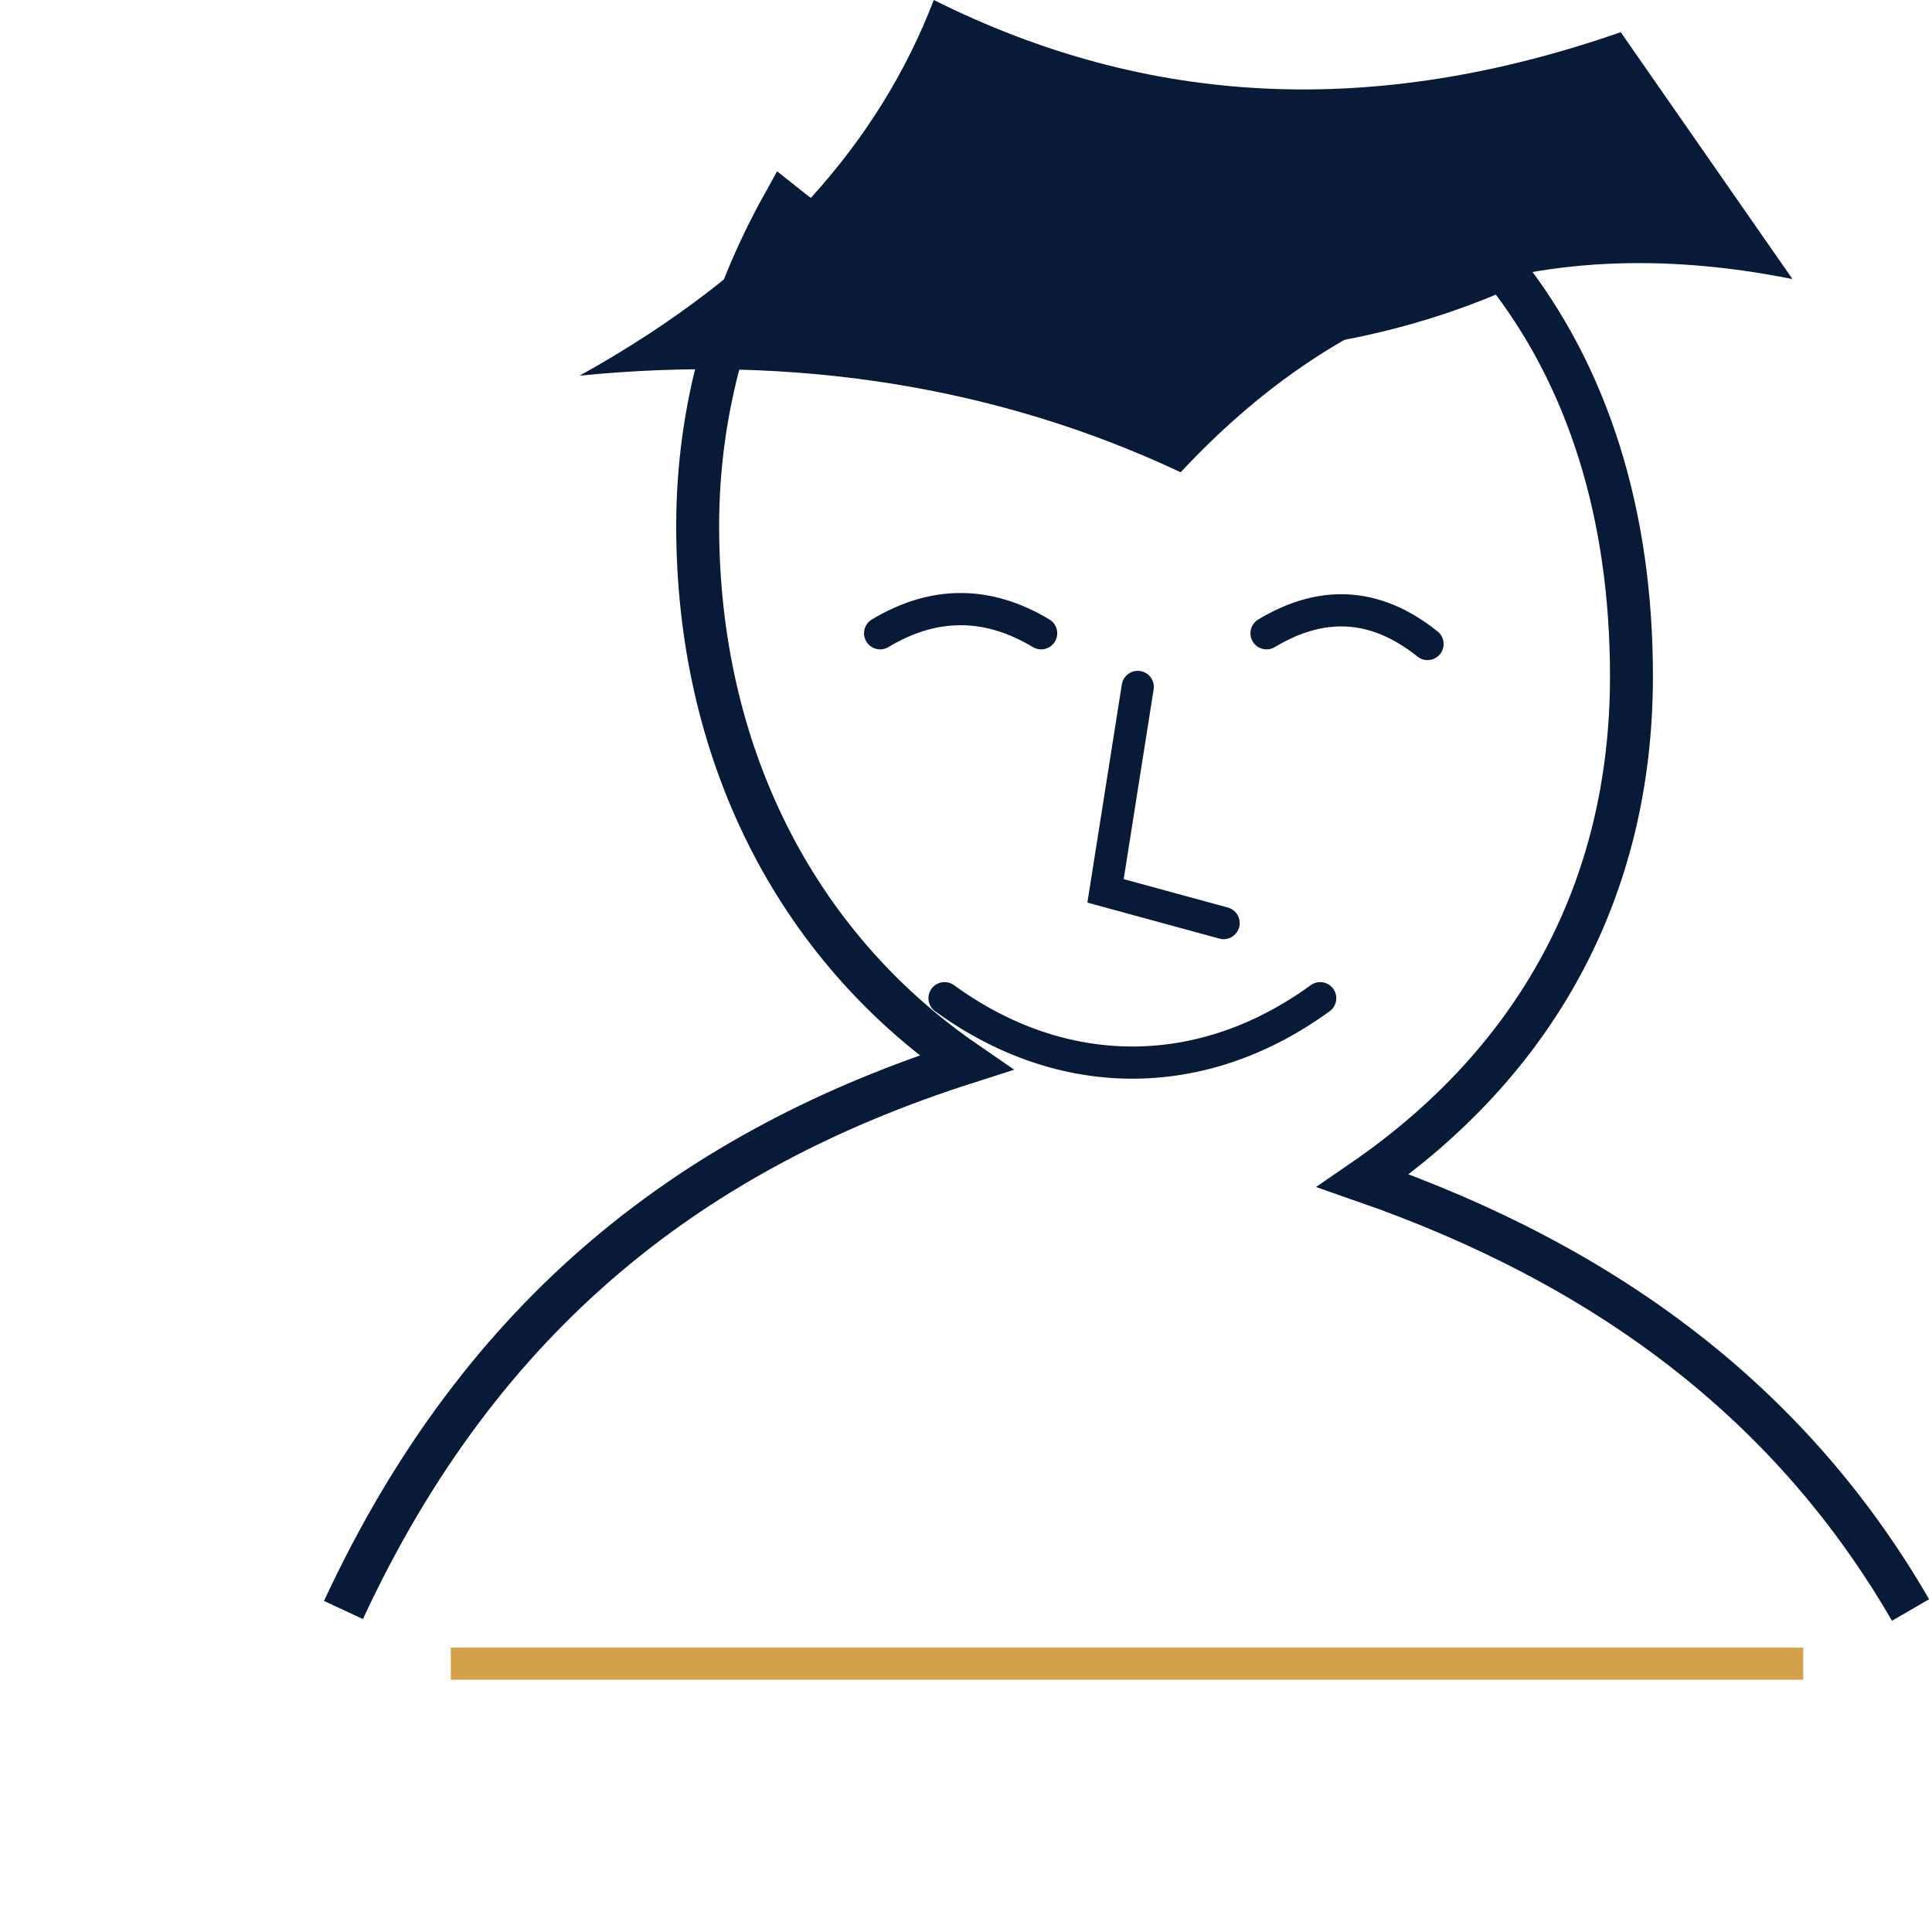
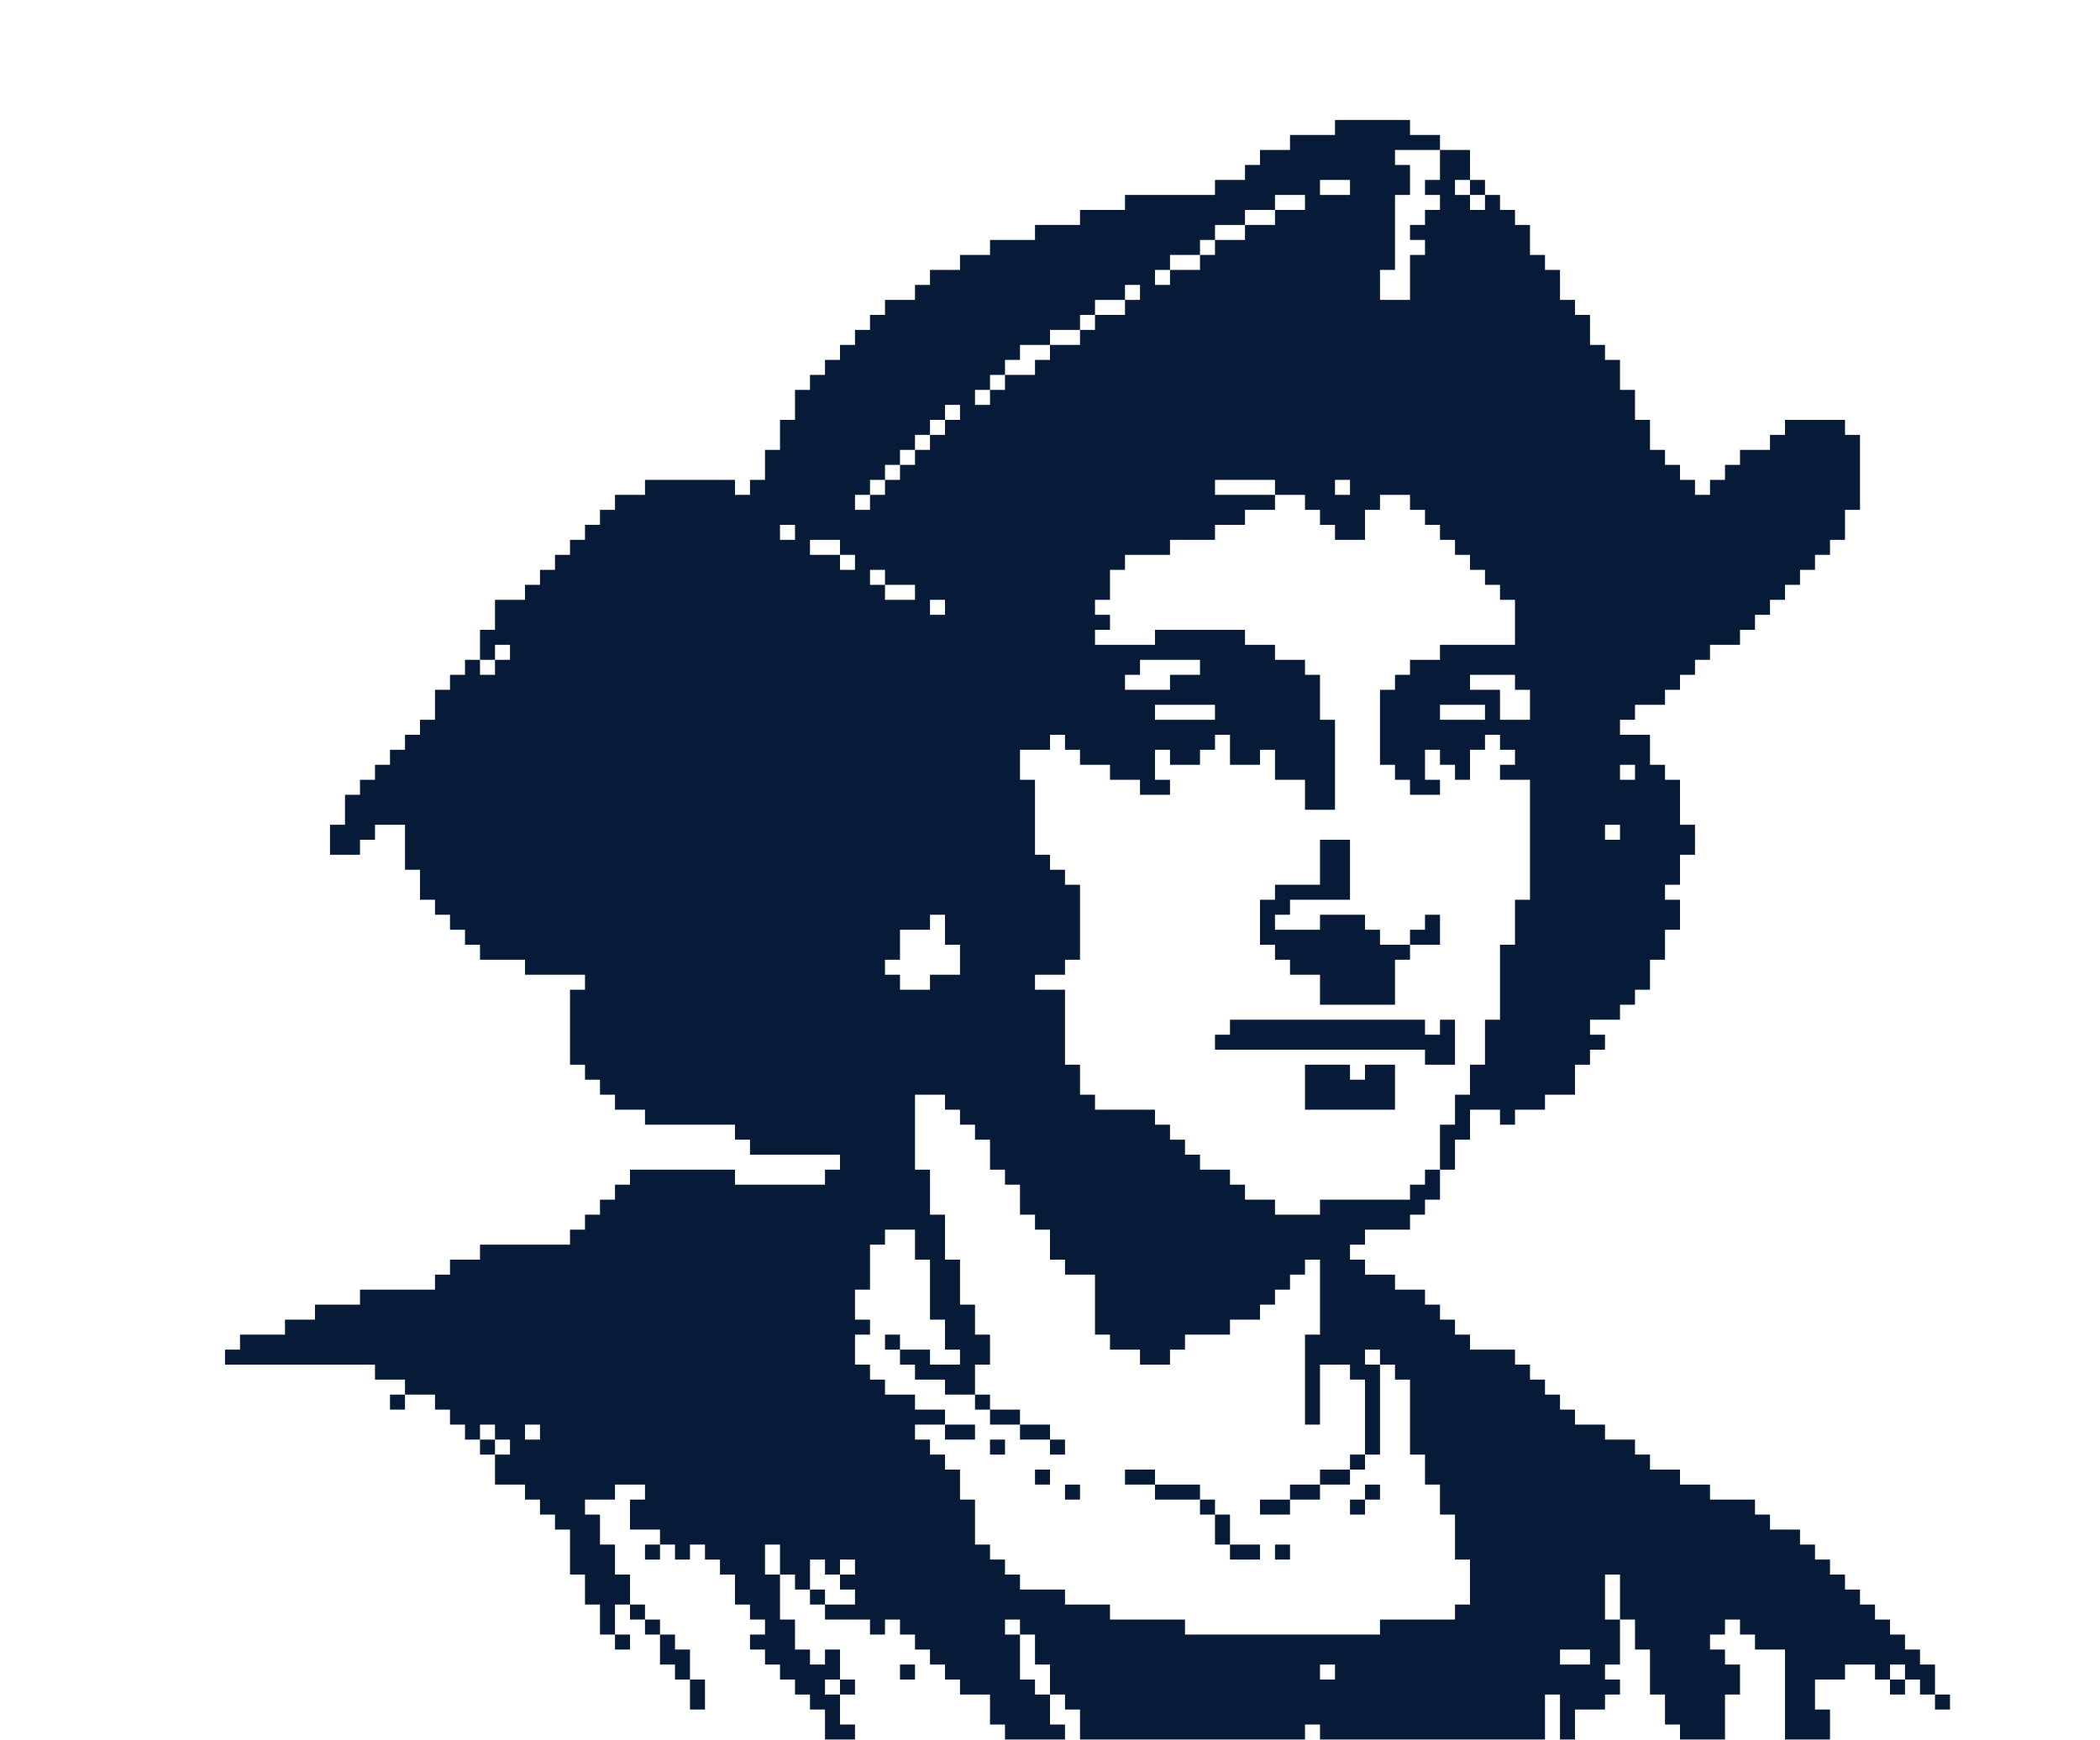
- <svg xmlns="http://www.w3.org/2000/svg" viewBox="0 0 180 180" role="img" aria-label="Tongjun Metal Tech logo placeholder">
-   <rect width="180" height="180" fill="none" />
-   <path d="M32 150c13-28 33-43 58-51-16-11-25-29-25-50 0-11 3-21 8-30 10 8 23 12 38 12 10 0 20-2 29-6 8 10 12 23 12 38 0 20-9 36-25 47 23 8 40 21 51 40" fill="none" stroke="#071a37" stroke-width="4" />
-   <path d="M54 35c18-10 28-22 33-35 20 10 41 11 64 3l16 23c-25-5-43 3-57 18-17-8-36-11-56-9Z" fill="#071a37" />
-   <path d="M82 59c5-3 10-3 15 0m21 0c5-3 10-3 15 1M106 64l-3 19 11 3M88 93c11 8 24 8 35 0" fill="none" stroke="#071a37" stroke-width="3" stroke-linecap="round" />
-   <path d="M42 155h126" stroke="#d3a24b" stroke-width="3" />
+ <svg xmlns="http://www.w3.org/2000/svg" viewBox="0 0 140 116" role="img" aria-label="Tongjun portrait mark">
+   <path d="M89 8h5v1h-5zM86 9h10v1h-10zM84 10h9v1h-9zM96 10h2v1h-2zM83 11h11v1h-11zM96 11h2v1h-2zM81 12h7v1h-7zM90 12h4v1h-4zM95 12h2v1h-2zM98 12h1v1h-1zM75 13h10v1h-10zM87 13h6v1h-6zM96 13h2v1h-2zM99 13h1v1h-1zM72 14h11v1h-11zM85 14h8v1h-8zM95 14h6v1h-6zM69 15h12v1h-12zM83 15h10v1h-10zM94 15h8v1h-8zM66 16h14v1h-14zM81 16h12v1h-12zM95 16h7v1h-7zM64 17h14v1h-14zM80 17h13v1h-13zM94 17h9v1h-9zM62 18h15v1h-15zM78 18h14v1h-14zM94 18h10v1h-10zM61 19h14v1h-14zM76 19h16v1h-16zM94 19h10v1h-10zM59 20h14v1h-14zM75 20h30v1h-30zM58 21h14v1h-14zM73 21h33v1h-33zM57 22h13v1h-13zM72 22h34v1h-34zM56 23h12v1h-12zM70 23h37v1h-37zM55 24h12v1h-12zM69 24h39v1h-39zM54 25h12v1h-12zM67 25h41v1h-41zM53 26h12v1h-12zM66 26h43v1h-43zM53 27h10v1h-10zM64 27h45v1h-45zM52 28h10v1h-10zM63 28h47v1h-47zM119 28h4v1h-4zM52 29h9v1h-9zM62 29h48v1h-48zM118 29h6v1h-6zM51 30h9v1h-9zM61 30h50v1h-50zM116 30h8v1h-8zM51 31h8v1h-8zM60 31h52v1h-52zM115 31h9v1h-9zM43 32h6v1h-6zM50 32h8v1h-8zM59 32h22v1h-22zM85 32h4v1h-4zM90 32h23v1h-23zM114 32h10v1h-10zM41 33h16v1h-16zM58 33h27v1h-27zM87 33h5v1h-5zM94 33h30v1h-30zM40 34h43v1h-43zM88 34h3v1h-3zM95 34h28v1h-28zM39 35h13v1h-13zM53 35h28v1h-28zM89 35h2v1h-2zM96 35h27v1h-27zM38 36h16v1h-16zM56 36h22v1h-22zM97 36h25v1h-25zM37 37h19v1h-19zM57 37h18v1h-18zM98 37h23v1h-23zM36 38h22v1h-22zM59 38h15v1h-15zM99 38h21v1h-21zM35 39h24v1h-24zM61 39h13v1h-13zM100 39h19v1h-19zM33 40h29v1h-29zM63 40h10v1h-10zM101 40h17v1h-17zM33 41h41v1h-41zM101 41h16v1h-16zM32 42h41v1h-41zM77 42h6v1h-6zM101 42h15v1h-15zM32 43h1v1h-1zM34 43h51v1h-51zM96 43h18v1h-18zM31 44h1v1h-1zM33 44h43v1h-43zM80 44h7v1h-7zM94 44h19v1h-19zM30 45h45v1h-45zM78 45h10v1h-10zM93 45h5v1h-5zM101 45h11v1h-11zM29 46h59v1h-59zM92 46h8v1h-8zM102 46h9v1h-9zM29 47h48v1h-48zM81 47h7v1h-7zM92 47h4v1h-4zM99 47h1v1h-1zM102 47h7v1h-7zM28 48h61v1h-61zM92 48h16v1h-16zM27 49h43v1h-43zM71 49h10v1h-10zM82 49h7v1h-7zM92 49h7v1h-7zM100 49h10v1h-10zM26 50h42v1h-42zM72 50h5v1h-5zM78 50h2v1h-2zM82 50h2v1h-2zM85 50h4v1h-4zM92 50h3v1h-3zM96 50h2v1h-2zM101 50h9v1h-9zM25 51h43v1h-43zM74 51h3v1h-3zM85 51h4v1h-4zM93 51h2v1h-2zM97 51h1v1h-1zM100 51h8v1h-8zM109 51h2v1h-2zM24 52h45v1h-45zM76 52h2v1h-2zM87 52h2v1h-2zM94 52h2v1h-2zM102 52h10v1h-10zM23 53h46v1h-46zM87 53h2v1h-2zM102 53h10v1h-10zM23 54h46v1h-46zM102 54h10v1h-10zM22 55h3v1h-3zM27 55h42v1h-42zM102 55h5v1h-5zM108 55h5v1h-5zM22 56h2v1h-2zM27 56h42v1h-42zM88 56h2v1h-2zM102 56h11v1h-11zM27 57h43v1h-43zM88 57h2v1h-2zM102 57h10v1h-10zM28 58h43v1h-43zM88 58h2v1h-2zM102 58h10v1h-10zM28 59h44v1h-44zM85 59h5v1h-5zM102 59h9v1h-9zM29 60h43v1h-43zM84 60h2v1h-2zM101 60h11v1h-11zM30 61h32v1h-32zM63 61h9v1h-9zM84 61h1v1h-1zM88 61h3v1h-3zM95 61h1v1h-1zM101 61h11v1h-11zM31 62h29v1h-29zM63 62h9v1h-9zM84 62h8v1h-8zM94 62h2v1h-2zM101 62h10v1h-10zM32 63h28v1h-28zM64 63h8v1h-8zM85 63h9v1h-9zM100 63h11v1h-11zM35 64h24v1h-24zM64 64h7v1h-7zM86 64h7v1h-7zM100 64h10v1h-10zM39 65h21v1h-21zM62 65h7v1h-7zM88 65h5v1h-5zM100 65h10v1h-10zM38 66h33v1h-33zM88 66h5v1h-5zM100 66h9v1h-9zM38 67h33v1h-33zM100 67h8v1h-8zM38 68h33v1h-33zM82 68h13v1h-13zM96 68h1v1h-1zM99 68h7v1h-7zM38 69h33v1h-33zM81 69h16v1h-16zM99 69h8v1h-8zM38 70h33v1h-33zM95 70h2v1h-2zM99 70h7v1h-7zM39 71h33v1h-33zM87 71h3v1h-3zM91 71h2v1h-2zM98 71h7v1h-7zM40 72h32v1h-32zM87 72h6v1h-6zM98 72h7v1h-7zM41 73h20v1h-20zM63 73h10v1h-10zM87 73h6v1h-6zM97 73h6v1h-6zM43 74h18v1h-18zM64 74h13v1h-13zM97 74h1v1h-1zM100 74h1v1h-1zM49 75h12v1h-12zM65 75h13v1h-13zM96 75h2v1h-2zM50 76h11v1h-11zM66 76h13v1h-13zM96 76h1v1h-1zM56 77h5v1h-5zM66 77h14v1h-14zM96 77h1v1h-1zM42 78h7v1h-7zM55 78h7v1h-7zM67 78h15v1h-15zM95 78h1v1h-1zM41 79h21v1h-21zM68 79h15v1h-15zM94 79h2v1h-2zM40 80h22v1h-22zM68 80h17v1h-17zM88 80h7v1h-7zM39 81h24v1h-24zM69 81h25v1h-25zM38 82h21v1h-21zM61 82h2v1h-2zM70 82h21v1h-21zM32 83h26v1h-26zM61 83h2v1h-2zM70 83h20v1h-20zM30 84h28v1h-28zM62 84h2v1h-2zM71 84h16v1h-16zM88 84h3v1h-3zM29 85h29v1h-29zM62 85h2v1h-2zM73 85h13v1h-13zM88 85h5v1h-5zM24 86h33v1h-33zM62 86h2v1h-2zM73 86h12v1h-12zM88 86h7v1h-7zM21 87h36v1h-36zM62 87h3v1h-3zM73 87h11v1h-11zM88 87h8v1h-8zM19 88h39v1h-39zM63 88h2v1h-2zM73 88h9v1h-9zM88 88h9v1h-9zM16 89h41v1h-41zM59 89h1v1h-1zM63 89h3v1h-3zM74 89h5v1h-5zM87 89h11v1h-11zM15 90h42v1h-42zM60 90h2v1h-2zM64 90h2v1h-2zM76 90h2v1h-2zM87 90h4v1h-4zM92 90h9v1h-9zM25 91h33v1h-33zM61 91h4v1h-4zM87 91h1v1h-1zM90 91h2v1h-2zM93 91h9v1h-9zM27 92h32v1h-32zM63 92h2v1h-2zM87 92h1v1h-1zM91 92h1v1h-1zM94 92h9v1h-9zM26 93h1v1h-1zM29 93h32v1h-32zM65 93h1v1h-1zM87 93h1v1h-1zM91 93h1v1h-1zM94 93h10v1h-10zM30 94h33v1h-33zM66 94h2v1h-2zM87 94h1v1h-1zM91 94h1v1h-1zM94 94h11v1h-11zM31 95h1v1h-1zM33 95h2v1h-2zM36 95h25v1h-25zM63 95h2v1h-2zM68 95h2v1h-2zM91 95h1v1h-1zM94 95h13v1h-13zM32 96h1v1h-1zM34 96h28v1h-28zM66 96h1v1h-1zM70 96h1v1h-1zM91 96h1v1h-1zM94 96h15v1h-15zM33 97h30v1h-30zM90 97h1v1h-1zM95 97h15v1h-15zM33 98h31v1h-31zM69 98h1v1h-1zM75 98h2v1h-2zM88 98h2v1h-2zM95 98h17v1h-17zM35 99h6v1h-6zM43 99h21v1h-21zM71 99h1v1h-1zM77 99h3v1h-3zM86 99h2v1h-2zM91 99h1v1h-1zM96 99h18v1h-18zM36 100h3v1h-3zM42 100h23v1h-23zM80 100h1v1h-1zM84 100h2v1h-2zM90 100h1v1h-1zM96 100h21v1h-21zM37 101h3v1h-3zM42 101h23v1h-23zM81 101h1v1h-1zM97 101h21v1h-21zM38 102h2v1h-2zM44 102h21v1h-21zM81 102h1v1h-1zM97 102h23v1h-23zM38 103h3v1h-3zM43 103h1v1h-1zM45 103h1v1h-1zM47 103h4v1h-4zM52 103h14v1h-14zM82 103h2v1h-2zM85 103h1v1h-1zM97 103h24v1h-24zM38 104h3v1h-3zM48 104h3v1h-3zM52 104h2v1h-2zM55 104h1v1h-1zM57 104h10v1h-10zM98 104h24v1h-24zM39 105h3v1h-3zM49 105h3v1h-3zM53 105h1v1h-1zM56 105h12v1h-12zM98 105h9v1h-9zM108 105h15v1h-15zM39 106h3v1h-3zM49 106h3v1h-3zM54 106h1v1h-1zM57 106h14v1h-14zM98 106h9v1h-9zM108 106h16v1h-16zM40 107h1v1h-1zM42 107h1v1h-1zM50 107h2v1h-2zM55 107h19v1h-19zM97 107h10v1h-10zM108 107h17v1h-17zM40 108h1v1h-1zM43 108h1v1h-1zM51 108h2v1h-2zM58 108h1v1h-1zM60 108h7v1h-7zM68 108h11v1h-11zM92 108h16v1h-16zM109 108h6v1h-6zM116 108h10v1h-10zM41 109h1v1h-1zM44 109h1v1h-1zM50 109h3v1h-3zM61 109h7v1h-7zM69 109h39v1h-39zM109 109h5v1h-5zM117 109h10v1h-10zM44 110h2v1h-2zM51 110h3v1h-3zM55 110h1v1h-1zM62 110h6v1h-6zM69 110h35v1h-35zM106 110h2v1h-2zM110 110h5v1h-5zM119 110h9v1h-9zM45 111h1v1h-1zM52 111h4v1h-4zM60 111h1v1h-1zM63 111h5v1h-5zM70 111h18v1h-18zM89 111h18v1h-18zM110 111h6v1h-6zM119 111h4v1h-4zM125 111h1v1h-1zM127 111h2v1h-2zM46 112h1v1h-1zM53 112h2v1h-2zM56 112h1v1h-1zM64 112h5v1h-5zM70 112h38v1h-38zM110 112h6v1h-6zM119 112h2v1h-2zM126 112h1v1h-1zM128 112h1v1h-1zM46 113h1v1h-1zM54 113h2v1h-2zM66 113h4v1h-4zM71 113h32v1h-32zM104 113h3v1h-3zM111 113h4v1h-4zM119 113h2v1h-2zM129 113h1v1h-1zM55 114h1v1h-1zM66 114h4v1h-4zM72 114h31v1h-31zM104 114h1v1h-1zM111 114h4v1h-4zM119 114h3v1h-3zM55 115h2v1h-2zM67 115h4v1h-4zM72 115h15v1h-15zM88 115h15v1h-15zM104 115h1v1h-1zM112 115h3v1h-3zM119 115h3v1h-3z" fill="#071a37" />
</svg>
